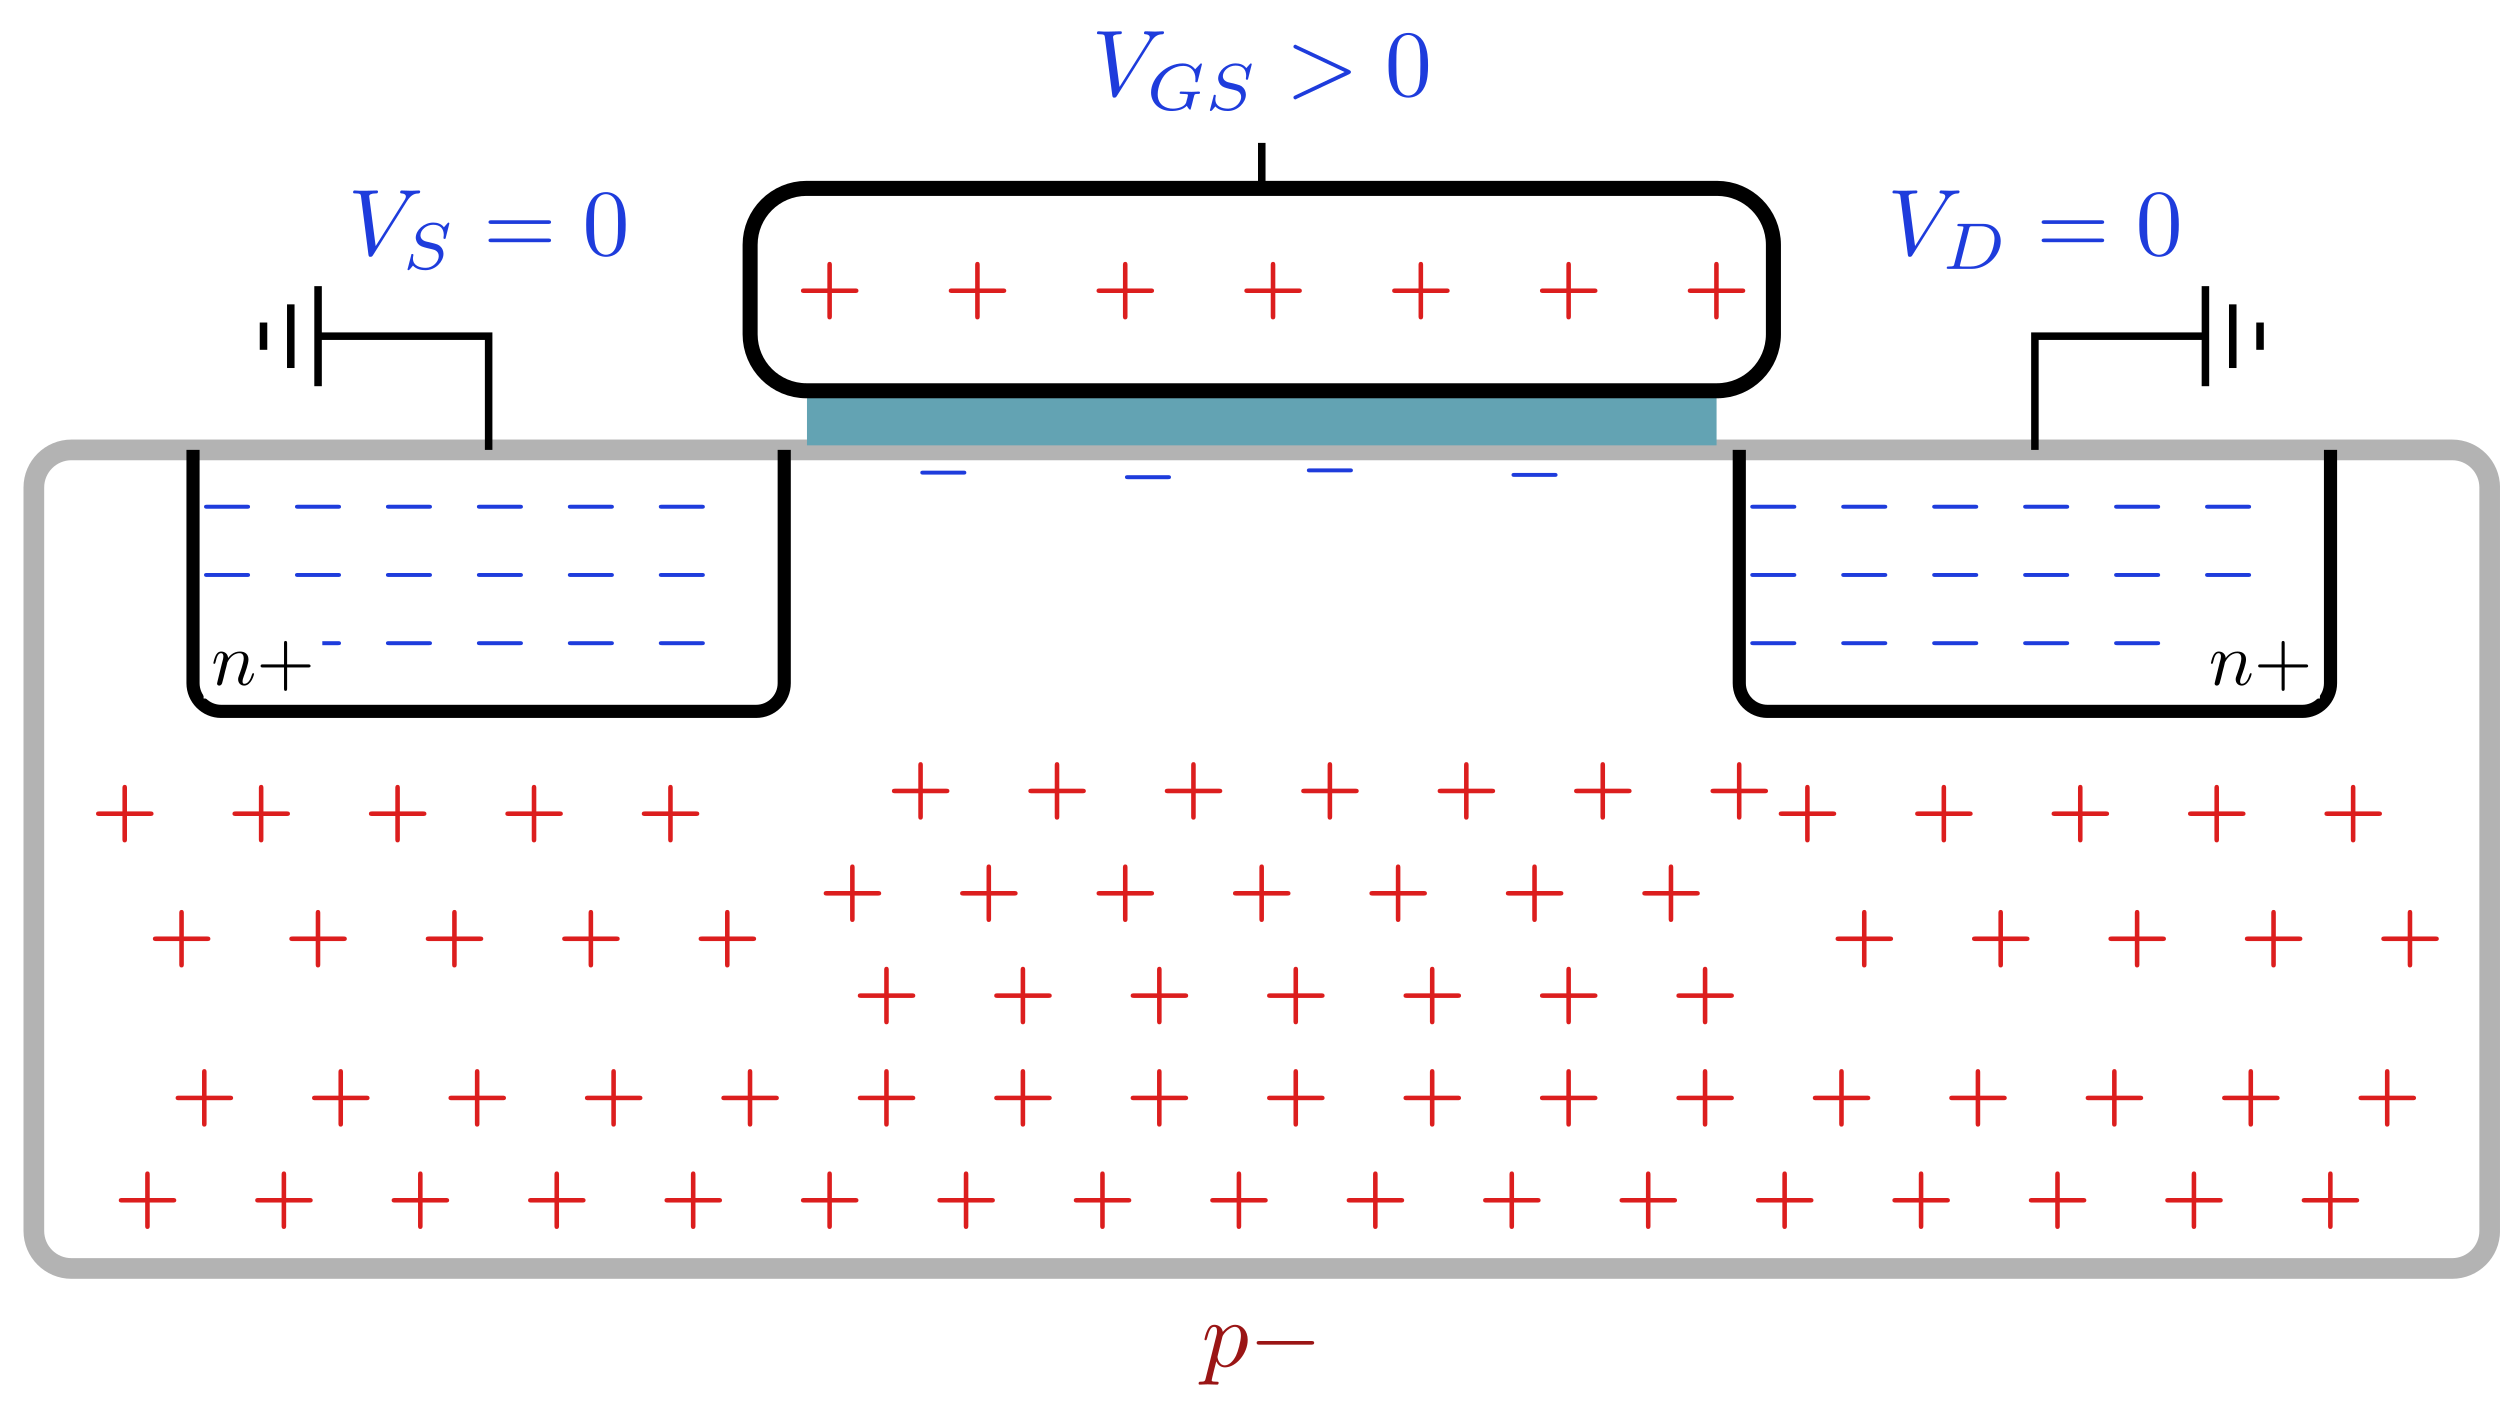
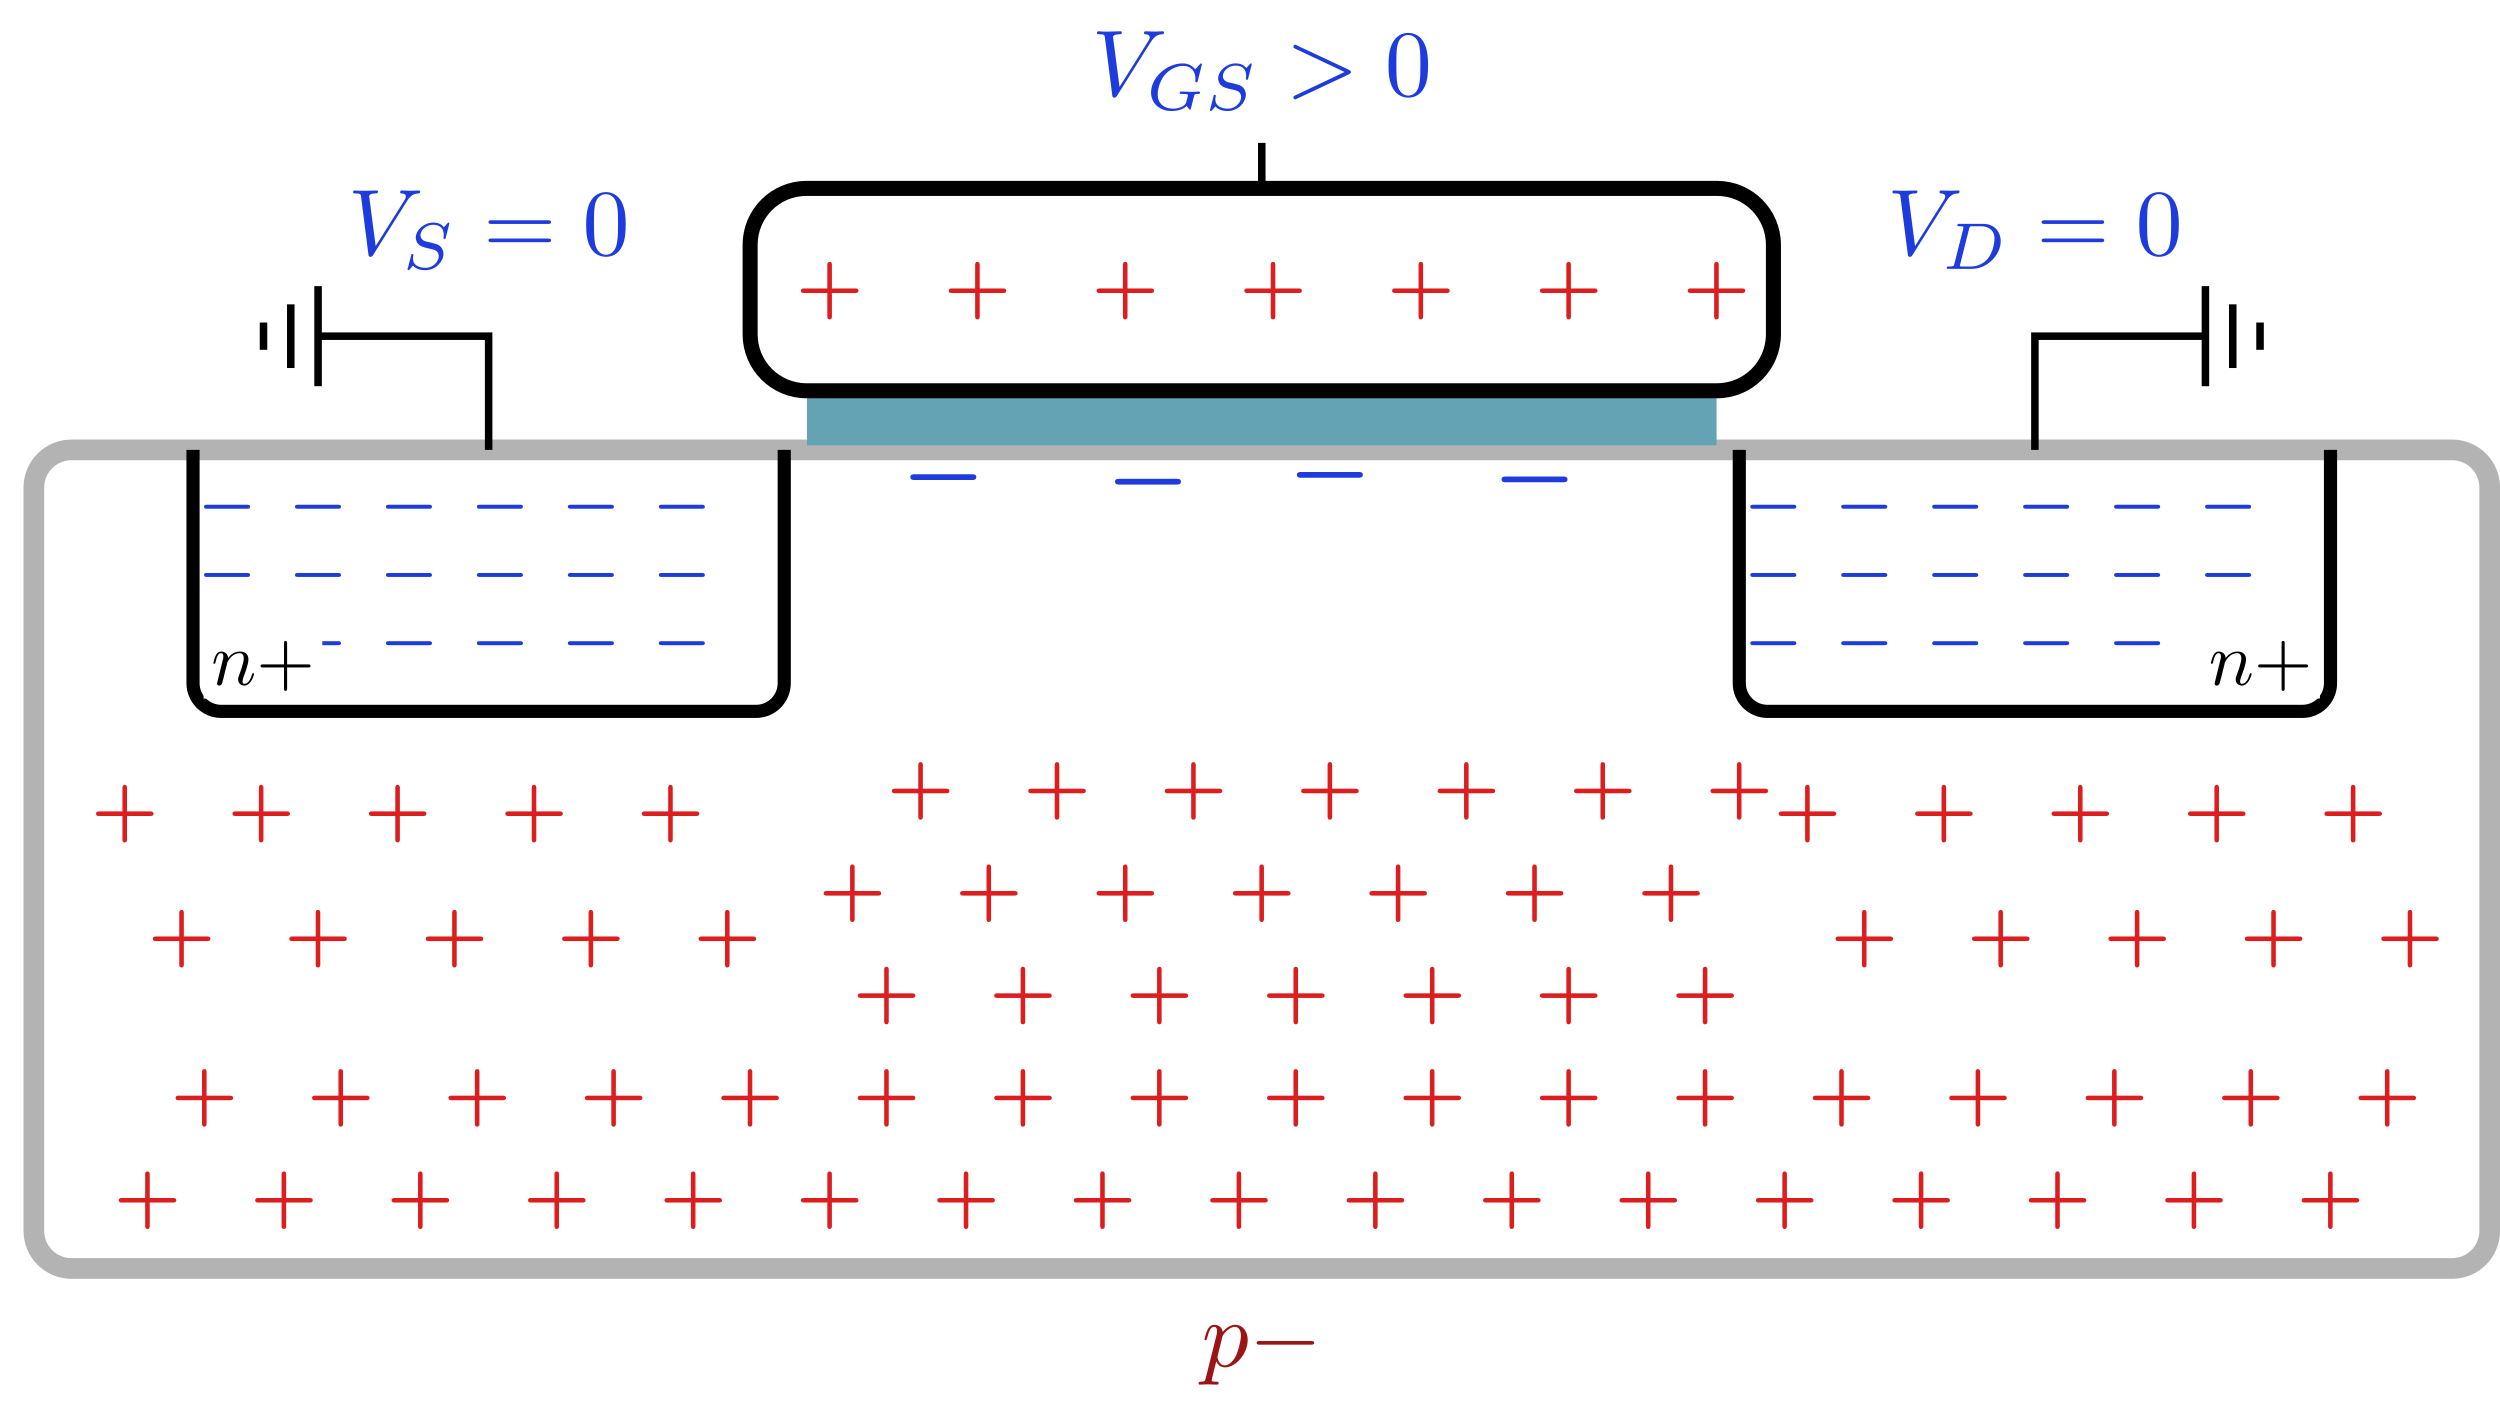
<svg xmlns="http://www.w3.org/2000/svg" xmlns:xlink="http://www.w3.org/1999/xlink" width="264.904pt" height="150.039pt" viewBox="0 0 264.904 150.039">
  <defs>
    <g>
      <g id="glyph-0-0">
        <path d="M 5.234 -1.531 C 5.344 -1.531 5.547 -1.531 5.547 -1.734 C 5.547 -1.953 5.359 -1.953 5.234 -1.953 L 0.984 -1.953 C 0.875 -1.953 0.672 -1.953 0.672 -1.75 C 0.672 -1.531 0.875 -1.531 0.984 -1.531 Z M 5.234 -1.531 " />
      </g>
      <g id="glyph-1-0">
        <path d="M 0.703 -0.469 C 0.672 -0.344 0.625 -0.172 0.625 -0.125 C 0.625 0.016 0.734 0.094 0.859 0.094 C 0.953 0.094 1.094 0.031 1.156 -0.141 C 1.156 -0.156 1.266 -0.531 1.312 -0.719 L 1.484 -1.438 C 1.531 -1.625 1.578 -1.797 1.625 -1.969 C 1.656 -2.109 1.719 -2.344 1.719 -2.375 C 1.844 -2.625 2.266 -3.344 3.016 -3.344 C 3.375 -3.344 3.453 -3.047 3.453 -2.781 C 3.453 -2.297 3.062 -1.281 2.938 -0.938 C 2.859 -0.75 2.859 -0.656 2.859 -0.562 C 2.859 -0.188 3.125 0.094 3.5 0.094 C 4.25 0.094 4.547 -1.078 4.547 -1.141 C 4.547 -1.219 4.484 -1.219 4.453 -1.219 C 4.375 -1.219 4.375 -1.188 4.328 -1.078 C 4.172 -0.531 3.906 -0.094 3.516 -0.094 C 3.391 -0.094 3.328 -0.172 3.328 -0.344 C 3.328 -0.547 3.406 -0.734 3.469 -0.922 C 3.625 -1.344 3.953 -2.219 3.953 -2.672 C 3.953 -3.203 3.625 -3.516 3.047 -3.516 C 2.328 -3.516 1.938 -3.016 1.797 -2.828 C 1.766 -3.281 1.438 -3.516 1.062 -3.516 C 0.703 -3.516 0.547 -3.219 0.469 -3.062 C 0.344 -2.797 0.234 -2.328 0.234 -2.297 C 0.234 -2.219 0.312 -2.219 0.328 -2.219 C 0.406 -2.219 0.422 -2.219 0.469 -2.406 C 0.594 -2.969 0.75 -3.344 1.047 -3.344 C 1.203 -3.344 1.297 -3.25 1.297 -2.984 C 1.297 -2.812 1.266 -2.719 1.156 -2.312 Z M 0.703 -0.469 " />
      </g>
      <g id="glyph-2-0">
        <path d="M 3.266 -1.828 L 5.484 -1.828 C 5.594 -1.828 5.75 -1.828 5.75 -1.984 C 5.75 -2.156 5.594 -2.156 5.484 -2.156 L 3.266 -2.156 L 3.266 -4.375 C 3.266 -4.5 3.266 -4.641 3.094 -4.641 C 2.938 -4.641 2.938 -4.5 2.938 -4.375 L 2.938 -2.156 L 0.703 -2.156 C 0.594 -2.156 0.453 -2.156 0.453 -1.984 C 0.453 -1.828 0.594 -1.828 0.703 -1.828 L 2.938 -1.828 L 2.938 0.391 C 2.938 0.516 2.938 0.656 3.094 0.656 C 3.266 0.656 3.266 0.516 3.266 0.391 Z M 3.266 -1.828 " />
      </g>
      <g id="glyph-3-0">
        <path d="M 3.797 -1.75 L 6.266 -1.75 C 6.359 -1.75 6.609 -1.75 6.609 -1.984 C 6.609 -2.234 6.375 -2.234 6.266 -2.234 L 3.797 -2.234 L 3.797 -4.703 C 3.797 -4.812 3.797 -5.047 3.562 -5.047 C 3.312 -5.047 3.312 -4.812 3.312 -4.703 L 3.312 -2.234 L 0.859 -2.234 C 0.734 -2.234 0.516 -2.234 0.516 -1.984 C 0.516 -1.75 0.75 -1.75 0.859 -1.75 L 3.312 -1.75 L 3.312 0.719 C 3.312 0.812 3.312 1.047 3.547 1.047 C 3.797 1.047 3.797 0.828 3.797 0.719 Z M 3.797 -1.75 " />
      </g>
      <g id="glyph-4-0">
        <path d="M 0.453 1.219 C 0.375 1.562 0.344 1.625 -0.094 1.625 C -0.203 1.625 -0.312 1.625 -0.312 1.812 C -0.312 1.891 -0.266 1.938 -0.188 1.938 C 0.078 1.938 0.375 1.906 0.641 1.906 C 0.984 1.906 1.312 1.938 1.641 1.938 C 1.688 1.938 1.812 1.938 1.812 1.734 C 1.812 1.625 1.719 1.625 1.578 1.625 C 1.078 1.625 1.078 1.562 1.078 1.469 C 1.078 1.344 1.5 -0.281 1.562 -0.531 C 1.688 -0.234 1.969 0.109 2.484 0.109 C 3.641 0.109 4.891 -1.344 4.891 -2.812 C 4.891 -3.75 4.312 -4.406 3.562 -4.406 C 3.062 -4.406 2.578 -4.047 2.25 -3.656 C 2.156 -4.203 1.719 -4.406 1.359 -4.406 C 0.891 -4.406 0.703 -4.016 0.625 -3.844 C 0.438 -3.5 0.312 -2.906 0.312 -2.875 C 0.312 -2.766 0.406 -2.766 0.422 -2.766 C 0.531 -2.766 0.531 -2.781 0.594 -3 C 0.766 -3.703 0.969 -4.188 1.328 -4.188 C 1.5 -4.188 1.641 -4.109 1.641 -3.734 C 1.641 -3.5 1.609 -3.391 1.562 -3.219 Z M 2.203 -3.109 C 2.266 -3.375 2.547 -3.656 2.719 -3.812 C 3.078 -4.109 3.359 -4.188 3.531 -4.188 C 3.922 -4.188 4.172 -3.844 4.172 -3.25 C 4.172 -2.656 3.844 -1.516 3.656 -1.141 C 3.312 -0.438 2.844 -0.109 2.469 -0.109 C 1.812 -0.109 1.688 -0.938 1.688 -1 C 1.688 -1.016 1.688 -1.031 1.719 -1.156 Z M 2.203 -3.109 " />
      </g>
      <g id="glyph-4-1">
        <path d="M 6.266 -5.672 C 6.75 -6.453 7.172 -6.484 7.531 -6.5 C 7.656 -6.516 7.672 -6.672 7.672 -6.688 C 7.672 -6.766 7.609 -6.812 7.531 -6.812 C 7.281 -6.812 6.984 -6.781 6.719 -6.781 C 6.391 -6.781 6.047 -6.812 5.734 -6.812 C 5.672 -6.812 5.547 -6.812 5.547 -6.625 C 5.547 -6.516 5.625 -6.5 5.703 -6.5 C 5.969 -6.484 6.156 -6.375 6.156 -6.172 C 6.156 -6.016 6.016 -5.797 6.016 -5.797 L 2.953 -0.922 L 2.266 -6.203 C 2.266 -6.375 2.5 -6.5 2.953 -6.5 C 3.094 -6.5 3.203 -6.5 3.203 -6.703 C 3.203 -6.781 3.125 -6.812 3.078 -6.812 C 2.672 -6.812 2.25 -6.781 1.828 -6.781 C 1.656 -6.781 1.469 -6.781 1.281 -6.781 C 1.109 -6.781 0.922 -6.812 0.75 -6.812 C 0.672 -6.812 0.562 -6.812 0.562 -6.625 C 0.562 -6.5 0.641 -6.5 0.812 -6.5 C 1.359 -6.5 1.375 -6.406 1.406 -6.156 L 2.188 -0.016 C 2.219 0.188 2.266 0.219 2.391 0.219 C 2.547 0.219 2.594 0.172 2.672 0.047 Z M 6.266 -5.672 " />
      </g>
      <g id="glyph-4-2">
        <path d="M 6.734 -2.266 C 6.844 -2.328 6.922 -2.375 6.922 -2.5 C 6.922 -2.609 6.844 -2.656 6.734 -2.719 L 1.203 -5.312 C 1.078 -5.391 1.062 -5.391 1.031 -5.391 C 0.922 -5.391 0.828 -5.297 0.828 -5.188 C 0.828 -5.094 0.875 -5.031 1.016 -4.969 L 6.25 -2.5 L 1.016 -0.016 C 0.875 0.047 0.828 0.109 0.828 0.203 C 0.828 0.312 0.922 0.406 1.031 0.406 C 1.062 0.406 1.078 0.406 1.203 0.328 Z M 6.734 -2.266 " />
      </g>
      <g id="glyph-5-0">
        <path d="M 6.562 -2.297 C 6.734 -2.297 6.922 -2.297 6.922 -2.5 C 6.922 -2.688 6.734 -2.688 6.562 -2.688 L 1.172 -2.688 C 1 -2.688 0.828 -2.688 0.828 -2.5 C 0.828 -2.297 1 -2.297 1.172 -2.297 Z M 6.562 -2.297 " />
      </g>
      <g id="glyph-6-0">
+         <path d="M 7.5 -2.188 C 7.641 -2.188 7.938 -2.188 7.938 -2.5 C 7.938 -2.797 7.656 -2.797 7.5 -2.797 L 1.406 -2.797 C 1.25 -2.797 0.953 -2.797 0.953 -2.5 C 0.953 -2.188 1.25 -2.188 1.406 -2.188 Z M 7.5 -2.188 " />
+       </g>
+       <g id="glyph-7-0">
        <path d="M 4.953 -4.812 C 4.953 -4.844 4.922 -4.906 4.859 -4.906 C 4.812 -4.906 4.812 -4.891 4.719 -4.797 L 4.375 -4.406 C 4.109 -4.781 3.672 -4.906 3.25 -4.906 C 2.266 -4.906 1.391 -4.109 1.391 -3.297 C 1.391 -3.203 1.422 -2.922 1.625 -2.656 C 1.859 -2.391 2.125 -2.328 2.594 -2.203 C 2.734 -2.172 3.078 -2.094 3.188 -2.062 C 3.406 -2.016 3.828 -1.859 3.828 -1.344 C 3.828 -0.781 3.234 -0.109 2.453 -0.109 C 1.828 -0.109 1.094 -0.328 1.094 -1.094 C 1.094 -1.172 1.109 -1.328 1.141 -1.453 C 1.141 -1.484 1.141 -1.484 1.141 -1.484 C 1.141 -1.578 1.062 -1.578 1.031 -1.578 C 0.938 -1.578 0.922 -1.562 0.906 -1.438 L 0.547 -0.047 C 0.531 -0.016 0.516 0.016 0.516 0.062 C 0.516 0.094 0.547 0.141 0.625 0.141 C 0.656 0.141 0.672 0.125 0.766 0.047 C 0.844 -0.047 1.016 -0.266 1.094 -0.344 C 1.469 0.062 2 0.141 2.422 0.141 C 3.484 0.141 4.328 -0.766 4.328 -1.594 C 4.328 -1.891 4.203 -2.172 4.047 -2.328 C 3.812 -2.578 3.703 -2.609 2.797 -2.828 C 2.656 -2.859 2.422 -2.906 2.359 -2.938 C 2.188 -3 1.891 -3.172 1.891 -3.562 C 1.891 -4.125 2.516 -4.672 3.234 -4.672 C 4 -4.672 4.359 -4.25 4.359 -3.594 C 4.359 -3.5 4.328 -3.344 4.328 -3.281 C 4.328 -3.172 4.406 -3.172 4.453 -3.172 C 4.547 -3.172 4.562 -3.219 4.578 -3.328 Z M 4.953 -4.812 " />
      </g>
-       <g id="glyph-6-1">
+       <g id="glyph-7-1">
        <path d="M 1.312 -0.547 C 1.266 -0.312 1.25 -0.25 0.703 -0.25 C 0.578 -0.25 0.5 -0.25 0.5 -0.094 C 0.5 0 0.578 0 0.703 0 L 3.188 0 C 4.734 0 6.219 -1.422 6.219 -2.938 C 6.219 -3.953 5.516 -4.766 4.391 -4.766 L 1.844 -4.766 C 1.703 -4.766 1.625 -4.766 1.625 -4.609 C 1.625 -4.516 1.703 -4.516 1.859 -4.516 C 1.969 -4.516 2 -4.516 2.125 -4.5 C 2.266 -4.484 2.266 -4.469 2.266 -4.391 C 2.266 -4.391 2.266 -4.344 2.25 -4.25 Z M 2.875 -4.266 C 2.938 -4.484 2.938 -4.516 3.234 -4.516 L 4.125 -4.516 C 4.906 -4.516 5.562 -4.125 5.562 -3.172 C 5.562 -3.016 5.484 -1.812 4.797 -1.016 C 4.516 -0.703 3.922 -0.25 3.062 -0.25 L 2.125 -0.25 C 1.906 -0.25 1.891 -0.266 1.891 -0.328 C 1.891 -0.328 1.891 -0.359 1.922 -0.469 Z M 2.875 -4.266 " />
      </g>
-       <g id="glyph-6-2">
+       <g id="glyph-7-2">
        <path d="M 5.875 -4.812 C 5.875 -4.844 5.859 -4.906 5.781 -4.906 C 5.734 -4.906 5.719 -4.891 5.656 -4.812 L 5.156 -4.281 C 5.094 -4.359 4.703 -4.906 3.844 -4.906 C 2.141 -4.906 0.484 -3.406 0.484 -1.828 C 0.484 -0.75 1.312 0.141 2.641 0.141 C 3.266 0.141 3.906 -0.016 4.266 -0.406 C 4.344 -0.266 4.531 0 4.609 0 C 4.672 0 4.688 -0.031 4.719 -0.188 L 4.859 -0.719 C 4.891 -0.844 4.984 -1.266 5.016 -1.344 C 5.094 -1.656 5.094 -1.672 5.516 -1.672 C 5.562 -1.672 5.672 -1.672 5.672 -1.812 C 5.672 -1.891 5.609 -1.922 5.562 -1.922 C 5.328 -1.922 5.031 -1.891 4.797 -1.891 C 4.625 -1.891 4.391 -1.891 4.219 -1.906 C 4.047 -1.906 3.844 -1.922 3.672 -1.922 C 3.609 -1.922 3.516 -1.922 3.516 -1.766 C 3.516 -1.672 3.594 -1.672 3.766 -1.672 C 3.891 -1.672 4.031 -1.672 4.172 -1.656 C 4.391 -1.641 4.391 -1.609 4.391 -1.531 C 4.391 -1.5 4.391 -1.484 4.344 -1.297 C 4.297 -1.109 4.219 -0.797 4.188 -0.719 C 4 -0.297 3.344 -0.109 2.797 -0.109 C 2.109 -0.109 1.188 -0.453 1.188 -1.625 C 1.188 -2.375 1.547 -3.297 2.062 -3.828 C 2.781 -4.531 3.516 -4.641 3.906 -4.641 C 4.719 -4.641 5.188 -4.062 5.188 -3.281 C 5.188 -3.094 5.172 -3.031 5.172 -3 C 5.172 -2.906 5.266 -2.906 5.297 -2.906 C 5.406 -2.906 5.406 -2.922 5.438 -3.062 Z M 5.875 -4.812 " />
      </g>
-       <g id="glyph-7-0">
+       <g id="glyph-8-0">
        <path d="M 6.844 -3.266 C 7 -3.266 7.188 -3.266 7.188 -3.453 C 7.188 -3.656 7 -3.656 6.859 -3.656 L 0.891 -3.656 C 0.75 -3.656 0.562 -3.656 0.562 -3.453 C 0.562 -3.266 0.75 -3.266 0.891 -3.266 Z M 6.859 -1.328 C 7 -1.328 7.188 -1.328 7.188 -1.531 C 7.188 -1.719 7 -1.719 6.844 -1.719 L 0.891 -1.719 C 0.75 -1.719 0.562 -1.719 0.562 -1.531 C 0.562 -1.328 0.75 -1.328 0.891 -1.328 Z M 6.859 -1.328 " />
      </g>
-       <g id="glyph-7-1">
+       <g id="glyph-8-1">
        <path d="M 4.578 -3.188 C 4.578 -3.984 4.531 -4.781 4.188 -5.516 C 3.734 -6.484 2.906 -6.641 2.5 -6.641 C 1.891 -6.641 1.172 -6.375 0.75 -5.453 C 0.438 -4.766 0.391 -3.984 0.391 -3.188 C 0.391 -2.438 0.422 -1.547 0.844 -0.781 C 1.266 0.016 2 0.219 2.484 0.219 C 3.016 0.219 3.781 0.016 4.219 -0.938 C 4.531 -1.625 4.578 -2.406 4.578 -3.188 Z M 2.484 0 C 2.094 0 1.5 -0.25 1.328 -1.203 C 1.219 -1.797 1.219 -2.719 1.219 -3.312 C 1.219 -3.953 1.219 -4.609 1.297 -5.141 C 1.484 -6.328 2.234 -6.422 2.484 -6.422 C 2.812 -6.422 3.469 -6.234 3.656 -5.25 C 3.766 -4.688 3.766 -3.938 3.766 -3.312 C 3.766 -2.562 3.766 -1.891 3.656 -1.25 C 3.5 -0.297 2.938 0 2.484 0 Z M 2.484 0 " />
      </g>
    </g>
    <clipPath id="clip-0">
      <path clip-rule="nonzero" d="M 0 16 L 264.902 16 L 264.902 150.039 L 0 150.039 Z M 0 16 " />
    </clipPath>
    <clipPath id="clip-1">
      <path clip-rule="nonzero" d="M 164 27 L 264.902 27 L 264.902 96 L 164 96 Z M 164 27 " />
    </clipPath>
  </defs>
  <g clip-path="url(#clip-0)">
    <path fill="none" stroke-width="2.192" stroke-linecap="butt" stroke-linejoin="miter" stroke="rgb(70%, 70%, 70%)" stroke-opacity="1" stroke-miterlimit="10" d="M -5.654 -0.002 L 246.604 -0.002 C 248.803 -0.002 250.589 -1.783 250.589 -3.986 L 250.589 -82.756 C 250.589 -84.959 248.803 -86.74 246.604 -86.74 L -5.654 -86.74 C -7.853 -86.74 -9.638 -84.959 -9.638 -82.756 L -9.638 -3.986 C -9.638 -1.783 -7.853 -0.002 -5.654 -0.002 Z M -5.654 -0.002 " transform="matrix(1, 0, 0, -1, 13.224, 47.67)" />
  </g>
  <path fill="none" stroke-width="1.395" stroke-linecap="butt" stroke-linejoin="miter" stroke="rgb(0%, 0%, 0%)" stroke-opacity="1" stroke-miterlimit="10" d="M 7.229 -0.002 L 7.229 -24.721 C 7.229 -26.369 8.565 -27.709 10.217 -27.709 L 66.885 -27.709 C 68.538 -27.709 69.874 -26.369 69.874 -24.721 L 69.874 -0.002 " transform="matrix(1, 0, 0, -1, 13.224, 47.67)" />
  <g clip-path="url(#clip-1)">
    <path fill="none" stroke-width="1.395" stroke-linecap="butt" stroke-linejoin="miter" stroke="rgb(0%, 0%, 0%)" stroke-opacity="1" stroke-miterlimit="10" d="M 171.073 -0.002 L 171.073 -24.721 C 171.073 -26.369 172.413 -27.709 174.065 -27.709 L 230.733 -27.709 C 232.381 -27.709 233.721 -26.369 233.721 -24.721 L 233.721 -0.002 " transform="matrix(1, 0, 0, -1, 13.224, 47.67)" />
  </g>
  <g fill="rgb(11.765%, 23.528%, 86.275%)" fill-opacity="1">
    <use xlink:href="#glyph-0-0" x="20.948" y="55.437" />
  </g>
  <g fill="rgb(11.765%, 23.528%, 86.275%)" fill-opacity="1">
    <use xlink:href="#glyph-0-0" x="30.586" y="55.437" />
  </g>
  <g fill="rgb(11.765%, 23.528%, 86.275%)" fill-opacity="1">
    <use xlink:href="#glyph-0-0" x="40.224" y="55.437" />
  </g>
  <g fill="rgb(11.765%, 23.528%, 86.275%)" fill-opacity="1">
    <use xlink:href="#glyph-0-0" x="49.862" y="55.437" />
  </g>
  <g fill="rgb(11.765%, 23.528%, 86.275%)" fill-opacity="1">
    <use xlink:href="#glyph-0-0" x="59.5" y="55.437" />
  </g>
  <g fill="rgb(11.765%, 23.528%, 86.275%)" fill-opacity="1">
    <use xlink:href="#glyph-0-0" x="69.138" y="55.437" />
  </g>
  <g fill="rgb(11.765%, 23.528%, 86.275%)" fill-opacity="1">
    <use xlink:href="#glyph-0-0" x="20.948" y="62.666" />
  </g>
  <g fill="rgb(11.765%, 23.528%, 86.275%)" fill-opacity="1">
    <use xlink:href="#glyph-0-0" x="30.586" y="62.666" />
  </g>
  <g fill="rgb(11.765%, 23.528%, 86.275%)" fill-opacity="1">
    <use xlink:href="#glyph-0-0" x="40.224" y="62.666" />
  </g>
  <g fill="rgb(11.765%, 23.528%, 86.275%)" fill-opacity="1">
    <use xlink:href="#glyph-0-0" x="49.862" y="62.666" />
  </g>
  <g fill="rgb(11.765%, 23.528%, 86.275%)" fill-opacity="1">
    <use xlink:href="#glyph-0-0" x="59.5" y="62.666" />
  </g>
  <g fill="rgb(11.765%, 23.528%, 86.275%)" fill-opacity="1">
    <use xlink:href="#glyph-0-0" x="69.138" y="62.666" />
  </g>
  <g fill="rgb(11.765%, 23.528%, 86.275%)" fill-opacity="1">
    <use xlink:href="#glyph-0-0" x="20.948" y="69.894" />
  </g>
  <g fill="rgb(11.765%, 23.528%, 86.275%)" fill-opacity="1">
    <use xlink:href="#glyph-0-0" x="30.586" y="69.894" />
  </g>
  <g fill="rgb(11.765%, 23.528%, 86.275%)" fill-opacity="1">
    <use xlink:href="#glyph-0-0" x="40.224" y="69.894" />
  </g>
  <g fill="rgb(11.765%, 23.528%, 86.275%)" fill-opacity="1">
    <use xlink:href="#glyph-0-0" x="49.862" y="69.894" />
  </g>
  <g fill="rgb(11.765%, 23.528%, 86.275%)" fill-opacity="1">
    <use xlink:href="#glyph-0-0" x="59.5" y="69.894" />
  </g>
  <g fill="rgb(11.765%, 23.528%, 86.275%)" fill-opacity="1">
    <use xlink:href="#glyph-0-0" x="69.138" y="69.894" />
  </g>
  <g fill="rgb(11.765%, 23.528%, 86.275%)" fill-opacity="1">
    <use xlink:href="#glyph-0-0" x="184.791" y="55.437" />
  </g>
  <g fill="rgb(11.765%, 23.528%, 86.275%)" fill-opacity="1">
    <use xlink:href="#glyph-0-0" x="194.43" y="55.437" />
  </g>
  <g fill="rgb(11.765%, 23.528%, 86.275%)" fill-opacity="1">
    <use xlink:href="#glyph-0-0" x="204.068" y="55.437" />
  </g>
  <g fill="rgb(11.765%, 23.528%, 86.275%)" fill-opacity="1">
    <use xlink:href="#glyph-0-0" x="213.706" y="55.437" />
  </g>
  <g fill="rgb(11.765%, 23.528%, 86.275%)" fill-opacity="1">
    <use xlink:href="#glyph-0-0" x="223.344" y="55.437" />
  </g>
  <g fill="rgb(11.765%, 23.528%, 86.275%)" fill-opacity="1">
    <use xlink:href="#glyph-0-0" x="232.982" y="55.437" />
  </g>
  <g fill="rgb(11.765%, 23.528%, 86.275%)" fill-opacity="1">
    <use xlink:href="#glyph-0-0" x="184.792" y="62.666" />
  </g>
  <g fill="rgb(11.765%, 23.528%, 86.275%)" fill-opacity="1">
    <use xlink:href="#glyph-0-0" x="194.43" y="62.666" />
  </g>
  <g fill="rgb(11.765%, 23.528%, 86.275%)" fill-opacity="1">
    <use xlink:href="#glyph-0-0" x="204.068" y="62.666" />
  </g>
  <g fill="rgb(11.765%, 23.528%, 86.275%)" fill-opacity="1">
    <use xlink:href="#glyph-0-0" x="213.706" y="62.666" />
  </g>
  <g fill="rgb(11.765%, 23.528%, 86.275%)" fill-opacity="1">
    <use xlink:href="#glyph-0-0" x="223.344" y="62.666" />
  </g>
  <g fill="rgb(11.765%, 23.528%, 86.275%)" fill-opacity="1">
    <use xlink:href="#glyph-0-0" x="232.982" y="62.666" />
  </g>
  <g fill="rgb(11.765%, 23.528%, 86.275%)" fill-opacity="1">
    <use xlink:href="#glyph-0-0" x="184.792" y="69.894" />
  </g>
  <g fill="rgb(11.765%, 23.528%, 86.275%)" fill-opacity="1">
    <use xlink:href="#glyph-0-0" x="194.43" y="69.894" />
  </g>
  <g fill="rgb(11.765%, 23.528%, 86.275%)" fill-opacity="1">
    <use xlink:href="#glyph-0-0" x="204.068" y="69.894" />
  </g>
  <g fill="rgb(11.765%, 23.528%, 86.275%)" fill-opacity="1">
    <use xlink:href="#glyph-0-0" x="213.706" y="69.894" />
  </g>
  <g fill="rgb(11.765%, 23.528%, 86.275%)" fill-opacity="1">
    <use xlink:href="#glyph-0-0" x="223.344" y="69.894" />
  </g>
  <g fill="rgb(11.765%, 23.528%, 86.275%)" fill-opacity="1">
    <use xlink:href="#glyph-0-0" x="232.982" y="69.894" />
  </g>
  <path fill-rule="nonzero" fill="rgb(100%, 100%, 100%)" fill-opacity="1" d="M 34.152 67.109 L 21.574 67.109 L 21.574 74.016 L 34.152 74.016 Z M 34.152 67.109 " />
  <g fill="rgb(0%, 0%, 0%)" fill-opacity="1">
    <use xlink:href="#glyph-1-0" x="22.373" y="72.554" />
  </g>
  <g fill="rgb(0%, 0%, 0%)" fill-opacity="1">
    <use xlink:href="#glyph-2-0" x="27.157" y="72.554" />
  </g>
  <path fill-rule="nonzero" fill="rgb(100%, 100%, 100%)" fill-opacity="1" d="M 245.82 67.109 L 233.246 67.109 L 233.246 74.016 L 245.82 74.016 Z M 245.82 67.109 " />
  <g fill="rgb(0%, 0%, 0%)" fill-opacity="1">
    <use xlink:href="#glyph-1-0" x="234.039" y="72.554" />
  </g>
  <g fill="rgb(0%, 0%, 0%)" fill-opacity="1">
    <use xlink:href="#glyph-2-0" x="238.823" y="72.554" />
  </g>
  <g fill="rgb(86.275%, 11.765%, 11.765%)" fill-opacity="1">
    <use xlink:href="#glyph-3-0" x="12.069" y="129.175" />
  </g>
  <g fill="rgb(86.275%, 11.765%, 11.765%)" fill-opacity="1">
    <use xlink:href="#glyph-3-0" x="26.526" y="129.175" />
  </g>
  <g fill="rgb(86.275%, 11.765%, 11.765%)" fill-opacity="1">
    <use xlink:href="#glyph-3-0" x="40.983" y="129.175" />
  </g>
  <g fill="rgb(86.275%, 11.765%, 11.765%)" fill-opacity="1">
    <use xlink:href="#glyph-3-0" x="55.439" y="129.175" />
  </g>
  <g fill="rgb(86.275%, 11.765%, 11.765%)" fill-opacity="1">
    <use xlink:href="#glyph-3-0" x="69.896" y="129.175" />
  </g>
  <g fill="rgb(86.275%, 11.765%, 11.765%)" fill-opacity="1">
    <use xlink:href="#glyph-3-0" x="84.352" y="129.175" />
  </g>
  <g fill="rgb(86.275%, 11.765%, 11.765%)" fill-opacity="1">
    <use xlink:href="#glyph-3-0" x="98.809" y="129.175" />
  </g>
  <g fill="rgb(86.275%, 11.765%, 11.765%)" fill-opacity="1">
    <use xlink:href="#glyph-3-0" x="113.265" y="129.175" />
  </g>
  <g fill="rgb(86.275%, 11.765%, 11.765%)" fill-opacity="1">
    <use xlink:href="#glyph-3-0" x="127.722" y="129.175" />
  </g>
  <g fill="rgb(86.275%, 11.765%, 11.765%)" fill-opacity="1">
    <use xlink:href="#glyph-3-0" x="142.179" y="129.175" />
  </g>
  <g fill="rgb(86.275%, 11.765%, 11.765%)" fill-opacity="1">
    <use xlink:href="#glyph-3-0" x="156.635" y="129.175" />
  </g>
  <g fill="rgb(86.275%, 11.765%, 11.765%)" fill-opacity="1">
    <use xlink:href="#glyph-3-0" x="171.092" y="129.175" />
  </g>
  <g fill="rgb(86.275%, 11.765%, 11.765%)" fill-opacity="1">
    <use xlink:href="#glyph-3-0" x="185.548" y="129.175" />
  </g>
  <g fill="rgb(86.275%, 11.765%, 11.765%)" fill-opacity="1">
    <use xlink:href="#glyph-3-0" x="200.005" y="129.175" />
  </g>
  <g fill="rgb(86.275%, 11.765%, 11.765%)" fill-opacity="1">
    <use xlink:href="#glyph-3-0" x="214.461" y="129.175" />
  </g>
  <g fill="rgb(86.275%, 11.765%, 11.765%)" fill-opacity="1">
    <use xlink:href="#glyph-3-0" x="228.918" y="129.175" />
  </g>
  <g fill="rgb(86.275%, 11.765%, 11.765%)" fill-opacity="1">
    <use xlink:href="#glyph-3-0" x="243.375" y="129.175" />
  </g>
  <g fill="rgb(86.275%, 11.765%, 11.765%)" fill-opacity="1">
    <use xlink:href="#glyph-3-0" x="18.093" y="118.332" />
  </g>
  <g fill="rgb(86.275%, 11.765%, 11.765%)" fill-opacity="1">
    <use xlink:href="#glyph-3-0" x="32.55" y="118.332" />
  </g>
  <g fill="rgb(86.275%, 11.765%, 11.765%)" fill-opacity="1">
    <use xlink:href="#glyph-3-0" x="47.006" y="118.332" />
  </g>
  <g fill="rgb(86.275%, 11.765%, 11.765%)" fill-opacity="1">
    <use xlink:href="#glyph-3-0" x="61.463" y="118.332" />
  </g>
  <g fill="rgb(86.275%, 11.765%, 11.765%)" fill-opacity="1">
    <use xlink:href="#glyph-3-0" x="75.919" y="118.332" />
  </g>
  <g fill="rgb(86.275%, 11.765%, 11.765%)" fill-opacity="1">
    <use xlink:href="#glyph-3-0" x="90.376" y="118.332" />
  </g>
  <g fill="rgb(86.275%, 11.765%, 11.765%)" fill-opacity="1">
    <use xlink:href="#glyph-3-0" x="104.833" y="118.332" />
  </g>
  <g fill="rgb(86.275%, 11.765%, 11.765%)" fill-opacity="1">
    <use xlink:href="#glyph-3-0" x="119.289" y="118.332" />
  </g>
  <g fill="rgb(86.275%, 11.765%, 11.765%)" fill-opacity="1">
    <use xlink:href="#glyph-3-0" x="133.746" y="118.332" />
  </g>
  <g fill="rgb(86.275%, 11.765%, 11.765%)" fill-opacity="1">
    <use xlink:href="#glyph-3-0" x="148.202" y="118.332" />
  </g>
  <g fill="rgb(86.275%, 11.765%, 11.765%)" fill-opacity="1">
    <use xlink:href="#glyph-3-0" x="162.659" y="118.332" />
  </g>
  <g fill="rgb(86.275%, 11.765%, 11.765%)" fill-opacity="1">
    <use xlink:href="#glyph-3-0" x="177.115" y="118.332" />
  </g>
  <g fill="rgb(86.275%, 11.765%, 11.765%)" fill-opacity="1">
    <use xlink:href="#glyph-3-0" x="191.572" y="118.332" />
  </g>
  <g fill="rgb(86.275%, 11.765%, 11.765%)" fill-opacity="1">
    <use xlink:href="#glyph-3-0" x="206.029" y="118.332" />
  </g>
  <g fill="rgb(86.275%, 11.765%, 11.765%)" fill-opacity="1">
    <use xlink:href="#glyph-3-0" x="220.485" y="118.332" />
  </g>
  <g fill="rgb(86.275%, 11.765%, 11.765%)" fill-opacity="1">
    <use xlink:href="#glyph-3-0" x="234.942" y="118.332" />
  </g>
  <g fill="rgb(86.275%, 11.765%, 11.765%)" fill-opacity="1">
    <use xlink:href="#glyph-3-0" x="249.398" y="118.332" />
  </g>
  <g fill="rgb(60.393%, 8.237%, 8.237%)" fill-opacity="1">
    <use xlink:href="#glyph-4-0" x="127.317" y="144.781" />
  </g>
  <g fill="rgb(60.393%, 8.237%, 8.237%)" fill-opacity="1">
    <use xlink:href="#glyph-5-0" x="132.329" y="144.781" />
  </g>
  <path fill-rule="nonzero" fill="rgb(38.823%, 63.921%, 70.197%)" fill-opacity="1" d="M 85.508 47.188 L 85.508 41.887 L 181.891 41.887 L 181.891 47.188 Z M 85.508 47.188 " />
  <path fill="none" stroke-width="1.594" stroke-linecap="butt" stroke-linejoin="miter" stroke="rgb(0%, 0%, 0%)" stroke-opacity="1" stroke-miterlimit="10" d="M 66.26 12.24 L 66.26 21.733 C 66.26 25.033 68.936 27.709 72.237 27.709 L 168.71 27.709 C 172.01 27.709 174.69 25.033 174.69 21.733 L 174.69 12.24 C 174.69 8.94 172.01 6.264 168.71 6.264 L 72.237 6.264 C 68.936 6.264 66.26 8.94 66.26 12.24 Z M 66.26 12.24 " transform="matrix(1, 0, 0, -1, 13.224, 47.67)" />
  <g fill="rgb(86.275%, 11.765%, 11.765%)" fill-opacity="1">
    <use xlink:href="#glyph-3-0" x="9.66" y="88.214" />
  </g>
  <g fill="rgb(86.275%, 11.765%, 11.765%)" fill-opacity="1">
    <use xlink:href="#glyph-3-0" x="24.117" y="88.214" />
  </g>
  <g fill="rgb(86.275%, 11.765%, 11.765%)" fill-opacity="1">
    <use xlink:href="#glyph-3-0" x="38.574" y="88.214" />
  </g>
  <g fill="rgb(86.275%, 11.765%, 11.765%)" fill-opacity="1">
    <use xlink:href="#glyph-3-0" x="53.031" y="88.214" />
  </g>
  <g fill="rgb(86.275%, 11.765%, 11.765%)" fill-opacity="1">
    <use xlink:href="#glyph-3-0" x="67.488" y="88.214" />
  </g>
  <g fill="rgb(86.275%, 11.765%, 11.765%)" fill-opacity="1">
    <use xlink:href="#glyph-3-0" x="187.96" y="88.214" />
  </g>
  <g fill="rgb(86.275%, 11.765%, 11.765%)" fill-opacity="1">
    <use xlink:href="#glyph-3-0" x="202.417" y="88.214" />
  </g>
  <g fill="rgb(86.275%, 11.765%, 11.765%)" fill-opacity="1">
    <use xlink:href="#glyph-3-0" x="216.874" y="88.214" />
  </g>
  <g fill="rgb(86.275%, 11.765%, 11.765%)" fill-opacity="1">
    <use xlink:href="#glyph-3-0" x="231.33" y="88.214" />
  </g>
  <g fill="rgb(86.275%, 11.765%, 11.765%)" fill-opacity="1">
    <use xlink:href="#glyph-3-0" x="245.787" y="88.214" />
  </g>
  <g fill="rgb(86.275%, 11.765%, 11.765%)" fill-opacity="1">
    <use xlink:href="#glyph-3-0" x="15.683" y="101.466" />
  </g>
  <g fill="rgb(86.275%, 11.765%, 11.765%)" fill-opacity="1">
    <use xlink:href="#glyph-3-0" x="30.14" y="101.466" />
  </g>
  <g fill="rgb(86.275%, 11.765%, 11.765%)" fill-opacity="1">
    <use xlink:href="#glyph-3-0" x="44.597" y="101.466" />
  </g>
  <g fill="rgb(86.275%, 11.765%, 11.765%)" fill-opacity="1">
    <use xlink:href="#glyph-3-0" x="59.054" y="101.466" />
  </g>
  <g fill="rgb(86.275%, 11.765%, 11.765%)" fill-opacity="1">
    <use xlink:href="#glyph-3-0" x="73.511" y="101.466" />
  </g>
  <g fill="rgb(86.275%, 11.765%, 11.765%)" fill-opacity="1">
    <use xlink:href="#glyph-3-0" x="193.984" y="101.466" />
  </g>
  <g fill="rgb(86.275%, 11.765%, 11.765%)" fill-opacity="1">
    <use xlink:href="#glyph-3-0" x="208.441" y="101.466" />
  </g>
  <g fill="rgb(86.275%, 11.765%, 11.765%)" fill-opacity="1">
    <use xlink:href="#glyph-3-0" x="222.897" y="101.466" />
  </g>
  <g fill="rgb(86.275%, 11.765%, 11.765%)" fill-opacity="1">
    <use xlink:href="#glyph-3-0" x="237.354" y="101.466" />
  </g>
  <g fill="rgb(86.275%, 11.765%, 11.765%)" fill-opacity="1">
    <use xlink:href="#glyph-3-0" x="251.81" y="101.466" />
  </g>
  <g fill="rgb(86.275%, 11.765%, 11.765%)" fill-opacity="1">
    <use xlink:href="#glyph-3-0" x="93.991" y="85.805" />
  </g>
  <g fill="rgb(86.275%, 11.765%, 11.765%)" fill-opacity="1">
    <use xlink:href="#glyph-3-0" x="108.448" y="85.805" />
  </g>
  <g fill="rgb(86.275%, 11.765%, 11.765%)" fill-opacity="1">
    <use xlink:href="#glyph-3-0" x="122.905" y="85.805" />
  </g>
  <g fill="rgb(86.275%, 11.765%, 11.765%)" fill-opacity="1">
    <use xlink:href="#glyph-3-0" x="137.362" y="85.805" />
  </g>
  <g fill="rgb(86.275%, 11.765%, 11.765%)" fill-opacity="1">
    <use xlink:href="#glyph-3-0" x="151.819" y="85.805" />
  </g>
  <g fill="rgb(86.275%, 11.765%, 11.765%)" fill-opacity="1">
    <use xlink:href="#glyph-3-0" x="166.276" y="85.805" />
  </g>
  <g fill="rgb(86.275%, 11.765%, 11.765%)" fill-opacity="1">
    <use xlink:href="#glyph-3-0" x="180.733" y="85.805" />
  </g>
  <g fill="rgb(86.275%, 11.765%, 11.765%)" fill-opacity="1">
    <use xlink:href="#glyph-3-0" x="86.763" y="96.647" />
  </g>
  <g fill="rgb(86.275%, 11.765%, 11.765%)" fill-opacity="1">
    <use xlink:href="#glyph-3-0" x="101.22" y="96.647" />
  </g>
  <g fill="rgb(86.275%, 11.765%, 11.765%)" fill-opacity="1">
    <use xlink:href="#glyph-3-0" x="115.677" y="96.647" />
  </g>
  <g fill="rgb(86.275%, 11.765%, 11.765%)" fill-opacity="1">
    <use xlink:href="#glyph-3-0" x="130.133" y="96.647" />
  </g>
  <g fill="rgb(86.275%, 11.765%, 11.765%)" fill-opacity="1">
    <use xlink:href="#glyph-3-0" x="144.59" y="96.647" />
  </g>
  <g fill="rgb(86.275%, 11.765%, 11.765%)" fill-opacity="1">
    <use xlink:href="#glyph-3-0" x="159.047" y="96.647" />
  </g>
  <g fill="rgb(86.275%, 11.765%, 11.765%)" fill-opacity="1">
    <use xlink:href="#glyph-3-0" x="173.504" y="96.647" />
  </g>
  <g fill="rgb(86.275%, 11.765%, 11.765%)" fill-opacity="1">
    <use xlink:href="#glyph-3-0" x="90.377" y="107.49" />
  </g>
  <g fill="rgb(86.275%, 11.765%, 11.765%)" fill-opacity="1">
    <use xlink:href="#glyph-3-0" x="104.834" y="107.49" />
  </g>
  <g fill="rgb(86.275%, 11.765%, 11.765%)" fill-opacity="1">
    <use xlink:href="#glyph-3-0" x="119.291" y="107.49" />
  </g>
  <g fill="rgb(86.275%, 11.765%, 11.765%)" fill-opacity="1">
    <use xlink:href="#glyph-3-0" x="133.747" y="107.49" />
  </g>
  <g fill="rgb(86.275%, 11.765%, 11.765%)" fill-opacity="1">
    <use xlink:href="#glyph-3-0" x="148.204" y="107.49" />
  </g>
  <g fill="rgb(86.275%, 11.765%, 11.765%)" fill-opacity="1">
    <use xlink:href="#glyph-3-0" x="162.661" y="107.49" />
  </g>
  <g fill="rgb(86.275%, 11.765%, 11.765%)" fill-opacity="1">
    <use xlink:href="#glyph-3-0" x="177.118" y="107.49" />
  </g>
  <g fill="rgb(11.765%, 23.528%, 86.275%)" fill-opacity="1">
-     <use xlink:href="#glyph-0-0" x="96.846" y="51.823" />
-   </g>
-   <g fill="rgb(11.765%, 23.528%, 86.275%)" fill-opacity="1">
-     <use xlink:href="#glyph-0-0" x="118.531" y="52.305" />
-   </g>
-   <g fill="rgb(11.765%, 23.528%, 86.275%)" fill-opacity="1">
-     <use xlink:href="#glyph-0-0" x="137.807" y="51.582" />
-   </g>
-   <g fill="rgb(11.765%, 23.528%, 86.275%)" fill-opacity="1">
-     <use xlink:href="#glyph-0-0" x="159.492" y="52.064" />
+     <use xlink:href="#glyph-6-0" x="95.51" y="53.052" />
+   </g>
+   <g fill="rgb(11.765%, 23.528%, 86.275%)" fill-opacity="1">
+     <use xlink:href="#glyph-6-0" x="117.195" y="53.534" />
+   </g>
+   <g fill="rgb(11.765%, 23.528%, 86.275%)" fill-opacity="1">
+     <use xlink:href="#glyph-6-0" x="136.47" y="52.811" />
+   </g>
+   <g fill="rgb(11.765%, 23.528%, 86.275%)" fill-opacity="1">
+     <use xlink:href="#glyph-6-0" x="158.155" y="53.293" />
  </g>
  <g fill="rgb(86.275%, 11.765%, 11.765%)" fill-opacity="1">
    <use xlink:href="#glyph-3-0" x="84.353" y="32.797" />
  </g>
  <g fill="rgb(86.275%, 11.765%, 11.765%)" fill-opacity="1">
    <use xlink:href="#glyph-3-0" x="100.015" y="32.797" />
  </g>
  <g fill="rgb(86.275%, 11.765%, 11.765%)" fill-opacity="1">
    <use xlink:href="#glyph-3-0" x="115.676" y="32.797" />
  </g>
  <g fill="rgb(86.275%, 11.765%, 11.765%)" fill-opacity="1">
    <use xlink:href="#glyph-3-0" x="131.337" y="32.797" />
  </g>
  <g fill="rgb(86.275%, 11.765%, 11.765%)" fill-opacity="1">
    <use xlink:href="#glyph-3-0" x="146.999" y="32.797" />
  </g>
  <g fill="rgb(86.275%, 11.765%, 11.765%)" fill-opacity="1">
    <use xlink:href="#glyph-3-0" x="162.66" y="32.797" />
  </g>
  <g fill="rgb(86.275%, 11.765%, 11.765%)" fill-opacity="1">
-     <use xlink:href="#glyph-3-0" x="178.321" y="32.797" />
+     <use xlink:href="#glyph-3-0" x="178.322" y="32.797" />
  </g>
  <path fill="none" stroke-width="0.797" stroke-linecap="butt" stroke-linejoin="miter" stroke="rgb(0%, 0%, 0%)" stroke-opacity="1" stroke-miterlimit="10" d="M 38.553 -0.002 L 38.553 12.049 L 20.479 12.049 " transform="matrix(1, 0, 0, -1, 13.224, 47.67)" />
  <path fill="none" stroke-width="0.797" stroke-linecap="butt" stroke-linejoin="miter" stroke="rgb(0%, 0%, 0%)" stroke-opacity="1" stroke-miterlimit="10" d="M 20.479 17.35 L 20.479 6.748 " transform="matrix(1, 0, 0, -1, 13.224, 47.67)" />
  <path fill="none" stroke-width="0.797" stroke-linecap="butt" stroke-linejoin="miter" stroke="rgb(0%, 0%, 0%)" stroke-opacity="1" stroke-miterlimit="10" d="M 17.588 15.42 L 17.588 8.674 " transform="matrix(1, 0, 0, -1, 13.224, 47.67)" />
  <path fill="none" stroke-width="0.797" stroke-linecap="butt" stroke-linejoin="miter" stroke="rgb(0%, 0%, 0%)" stroke-opacity="1" stroke-miterlimit="10" d="M 14.698 13.494 L 14.698 10.604 " transform="matrix(1, 0, 0, -1, 13.224, 47.67)" />
  <g fill="rgb(11.765%, 23.528%, 86.275%)" fill-opacity="1">
    <use xlink:href="#glyph-4-1" x="36.852" y="26.995" />
  </g>
  <g fill="rgb(11.765%, 23.528%, 86.275%)" fill-opacity="1">
-     <use xlink:href="#glyph-6-0" x="42.663" y="28.489" />
-   </g>
-   <g fill="rgb(11.765%, 23.528%, 86.275%)" fill-opacity="1">
-     <use xlink:href="#glyph-7-0" x="51.202" y="26.995" />
-   </g>
-   <g fill="rgb(11.765%, 23.528%, 86.275%)" fill-opacity="1">
-     <use xlink:href="#glyph-7-1" x="61.721" y="26.995" />
+     <use xlink:href="#glyph-7-0" x="42.663" y="28.489" />
+   </g>
+   <g fill="rgb(11.765%, 23.528%, 86.275%)" fill-opacity="1">
+     <use xlink:href="#glyph-8-0" x="51.202" y="26.995" />
+   </g>
+   <g fill="rgb(11.765%, 23.528%, 86.275%)" fill-opacity="1">
+     <use xlink:href="#glyph-8-1" x="61.721" y="26.995" />
  </g>
  <path fill="none" stroke-width="0.797" stroke-linecap="butt" stroke-linejoin="miter" stroke="rgb(0%, 0%, 0%)" stroke-opacity="1" stroke-miterlimit="10" d="M 202.397 -0.002 L 202.397 12.049 L 220.467 12.049 " transform="matrix(1, 0, 0, -1, 13.224, 47.67)" />
  <path fill="none" stroke-width="0.797" stroke-linecap="butt" stroke-linejoin="miter" stroke="rgb(0%, 0%, 0%)" stroke-opacity="1" stroke-miterlimit="10" d="M 220.467 17.35 L 220.467 6.748 " transform="matrix(1, 0, 0, -1, 13.224, 47.67)" />
  <path fill="none" stroke-width="0.797" stroke-linecap="butt" stroke-linejoin="miter" stroke="rgb(0%, 0%, 0%)" stroke-opacity="1" stroke-miterlimit="10" d="M 223.362 15.42 L 223.362 8.674 " transform="matrix(1, 0, 0, -1, 13.224, 47.67)" />
  <path fill="none" stroke-width="0.797" stroke-linecap="butt" stroke-linejoin="miter" stroke="rgb(0%, 0%, 0%)" stroke-opacity="1" stroke-miterlimit="10" d="M 226.253 13.494 L 226.253 10.604 " transform="matrix(1, 0, 0, -1, 13.224, 47.67)" />
  <g fill="rgb(11.765%, 23.528%, 86.275%)" fill-opacity="1">
    <use xlink:href="#glyph-4-1" x="199.968" y="26.995" />
  </g>
  <g fill="rgb(11.765%, 23.528%, 86.275%)" fill-opacity="1">
-     <use xlink:href="#glyph-6-1" x="205.779" y="28.489" />
-   </g>
-   <g fill="rgb(11.765%, 23.528%, 86.275%)" fill-opacity="1">
-     <use xlink:href="#glyph-7-0" x="215.773" y="26.995" />
-   </g>
-   <g fill="rgb(11.765%, 23.528%, 86.275%)" fill-opacity="1">
-     <use xlink:href="#glyph-7-1" x="226.292" y="26.995" />
+     <use xlink:href="#glyph-7-1" x="205.779" y="28.489" />
+   </g>
+   <g fill="rgb(11.765%, 23.528%, 86.275%)" fill-opacity="1">
+     <use xlink:href="#glyph-8-0" x="215.773" y="26.995" />
+   </g>
+   <g fill="rgb(11.765%, 23.528%, 86.275%)" fill-opacity="1">
+     <use xlink:href="#glyph-8-1" x="226.292" y="26.995" />
  </g>
  <g fill="rgb(11.765%, 23.528%, 86.275%)" fill-opacity="1">
    <use xlink:href="#glyph-4-1" x="115.672" y="10.128" />
  </g>
  <g fill="rgb(11.765%, 23.528%, 86.275%)" fill-opacity="1">
-     <use xlink:href="#glyph-6-2" x="121.484" y="11.623" />
-     <use xlink:href="#glyph-6-0" x="127.686" y="11.623" />
+     <use xlink:href="#glyph-7-2" x="121.484" y="11.623" />
+     <use xlink:href="#glyph-7-0" x="127.686" y="11.623" />
  </g>
  <g fill="rgb(11.765%, 23.528%, 86.275%)" fill-opacity="1">
    <use xlink:href="#glyph-4-2" x="136.225" y="10.128" />
  </g>
  <g fill="rgb(11.765%, 23.528%, 86.275%)" fill-opacity="1">
-     <use xlink:href="#glyph-7-1" x="146.741" y="10.128" />
+     <use xlink:href="#glyph-8-1" x="146.741" y="10.128" />
  </g>
  <path fill="none" stroke-width="0.797" stroke-linecap="butt" stroke-linejoin="miter" stroke="rgb(0%, 0%, 0%)" stroke-opacity="1" stroke-miterlimit="10" d="M 120.475 27.709 L 120.475 32.529 " transform="matrix(1, 0, 0, -1, 13.224, 47.67)" />
</svg>
